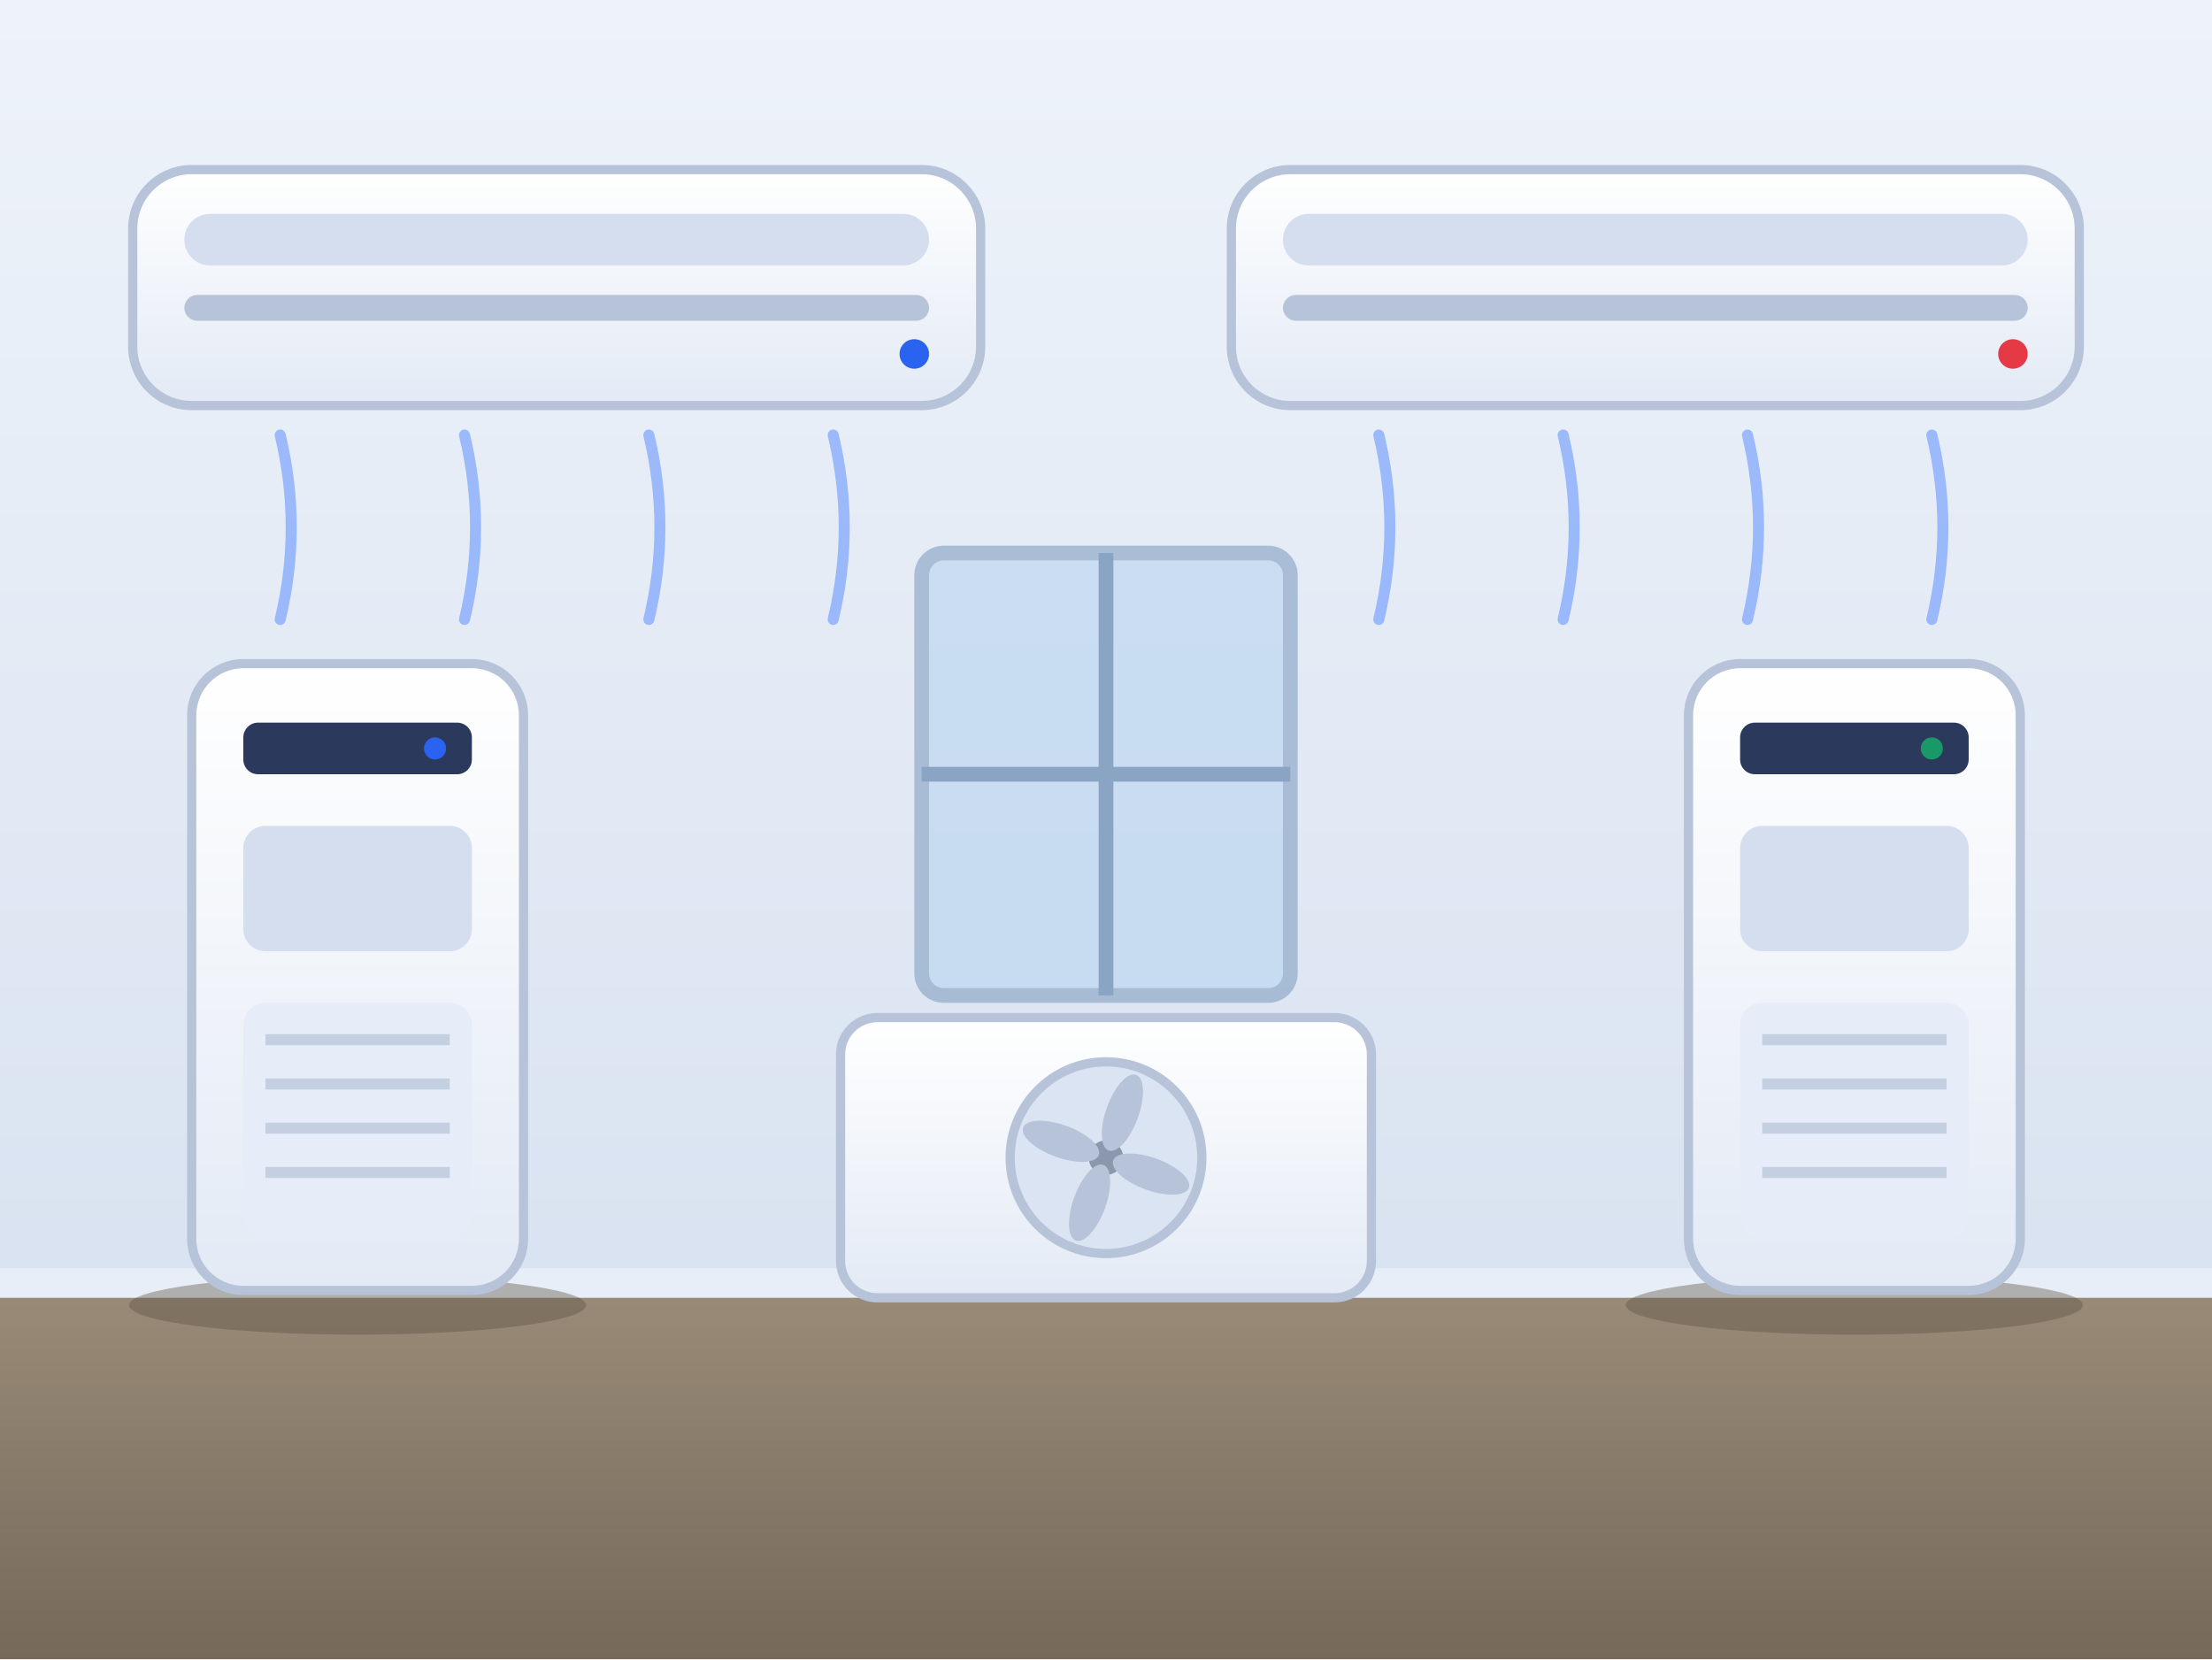
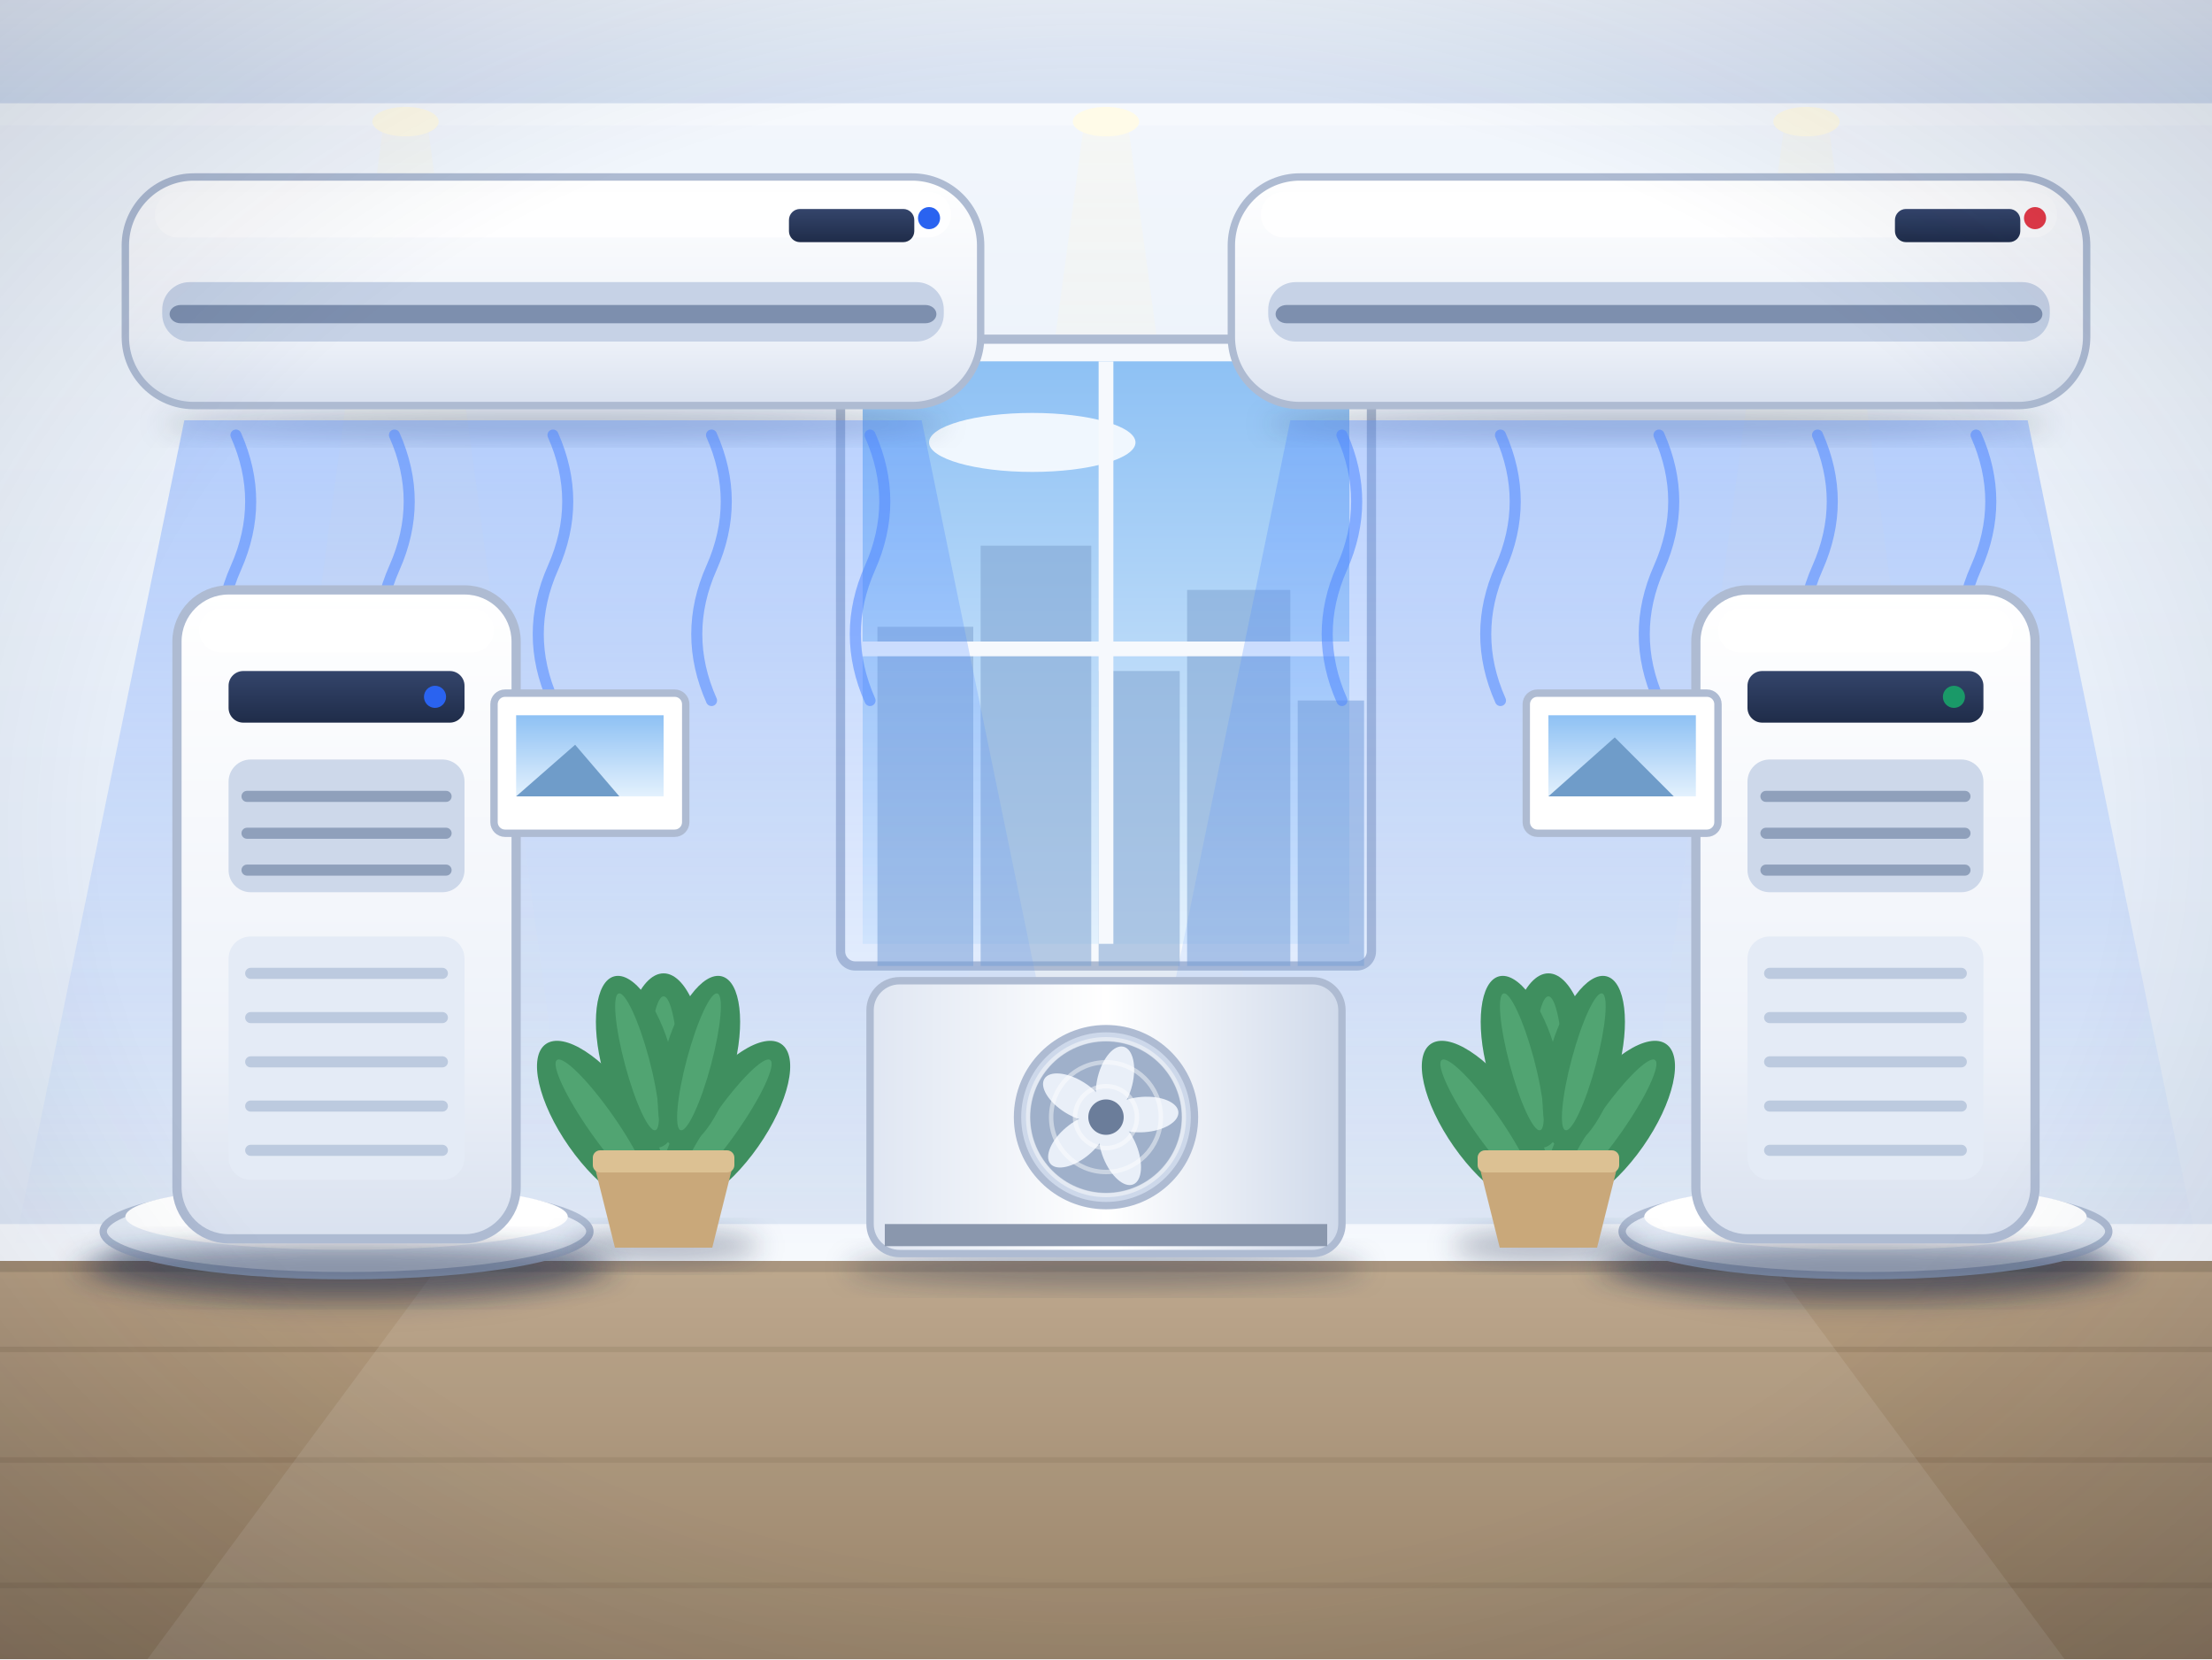
<svg xmlns="http://www.w3.org/2000/svg" viewBox="0 0 600 450" width="600" height="450">
  <defs>
-     <linearGradient id="bg" x1="0" y1="0" x2="0" y2="1">
-       <stop offset="0" stop-color="#eaf1fc" />
-       <stop offset="1" stop-color="#d6e2f4" />
+     <linearGradient id="wall" x1="0" y1="0" x2="0" y2="1">
+       <stop offset="0" stop-color="#f4f8fd" />
+       <stop offset="1" stop-color="#d6e1f1" />
+     </linearGradient>
+     <linearGradient id="floor" x1="0" y1="0" x2="0" y2="1">
+       <stop offset="0" stop-color="#b79f82" />
+       <stop offset="1" stop-color="#8d7659" />
    </linearGradient>
    <linearGradient id="body" x1="0" y1="0" x2="0" y2="1">
      <stop offset="0" stop-color="#ffffff" />
-       <stop offset="1" stop-color="#e3eaf5" />
-     </linearGradient>
-     <linearGradient id="wall" x1="0" y1="0" x2="0" y2="1">
-       <stop offset="0" stop-color="#eef3fa" />
-       <stop offset="1" stop-color="#d3deee" />
-     </linearGradient>
-     <linearGradient id="floor" x1="0" y1="0" x2="0" y2="1">
-       <stop offset="0" stop-color="#9a8b78" />
-       <stop offset="1" stop-color="#76695a" />
-     </linearGradient>
+       <stop offset="0.7" stop-color="#eef2f9" />
+       <stop offset="1" stop-color="#d9e1ef" />
+     </linearGradient>
+     <linearGradient id="dark" x1="0" y1="0" x2="0" y2="1">
+       <stop offset="0" stop-color="#34456b" />
+       <stop offset="1" stop-color="#1f2c49" />
+     </linearGradient>
+     <linearGradient id="air" x1="0" y1="0" x2="0" y2="1">
+       <stop offset="0" stop-color="#5a92ff" stop-opacity="0.38" />
+       <stop offset="1" stop-color="#5a92ff" stop-opacity="0" />
+     </linearGradient>
+     <linearGradient id="airUp" x1="0" y1="1" x2="0" y2="0">
+       <stop offset="0" stop-color="#5a92ff" stop-opacity="0.38" />
+       <stop offset="1" stop-color="#5a92ff" stop-opacity="0" />
+     </linearGradient>
+     <linearGradient id="airL" x1="1" y1="0" x2="0" y2="0">
+       <stop offset="0" stop-color="#5a92ff" stop-opacity="0.38" />
+       <stop offset="1" stop-color="#5a92ff" stop-opacity="0" />
+     </linearGradient>
+     <linearGradient id="airR" x1="0" y1="0" x2="1" y2="0">
+       <stop offset="0" stop-color="#5a92ff" stop-opacity="0.38" />
+       <stop offset="1" stop-color="#5a92ff" stop-opacity="0" />
+     </linearGradient>
+     <linearGradient id="sky" x1="0" y1="0" x2="0" y2="1">
+       <stop offset="0" stop-color="#8ec1f4" />
+       <stop offset="1" stop-color="#e3f1fd" />
+     </linearGradient>
+     <linearGradient id="sun" x1="0" y1="0" x2="0" y2="1">
+       <stop offset="0" stop-color="#fff6d6" stop-opacity="0.75" />
+       <stop offset="1" stop-color="#fff6d6" stop-opacity="0" />
+     </linearGradient>
+     <linearGradient id="glass" x1="0" y1="0" x2="1" y2="1">
+       <stop offset="0" stop-color="#cfe6fb" />
+       <stop offset="1" stop-color="#8fb8e0" />
+     </linearGradient>
+     <linearGradient id="ceil" x1="0" y1="0" x2="0" y2="1">
+       <stop offset="0" stop-color="#e9eff8" />
+       <stop offset="1" stop-color="#d4dff0" />
+     </linearGradient>
+     <linearGradient id="metal" x1="0" y1="0" x2="1" y2="0">
+       <stop offset="0" stop-color="#dfe6f2" />
+       <stop offset="0.5" stop-color="#ffffff" />
+       <stop offset="1" stop-color="#cfd9ea" />
+     </linearGradient>
+     <radialGradient id="glow" cx="0.5" cy="0.5" r="0.5">
+       <stop offset="0" stop-color="#5a92ff" stop-opacity="0.35" />
+       <stop offset="1" stop-color="#5a92ff" stop-opacity="0" />
+     </radialGradient>
+     <radialGradient id="vig" cx="0.5" cy="0.5" r="0.75">
+       <stop offset="0.6" stop-color="#0b1d44" stop-opacity="0" />
+       <stop offset="1" stop-color="#0b1d44" stop-opacity="0.18" />
+     </radialGradient>
+     <filter id="blur" x="-30%" y="-30%" width="160%" height="160%">
+       <feGaussianBlur stdDeviation="3.5" />
+     </filter>
  </defs>
  <rect width="600" height="450" fill="url(#wall)" />
-   <rect y="350" width="600" height="100" fill="url(#floor)" />
-   <rect y="344" width="600" height="8" fill="#e8eef7" />
-   <rect x="250" y="150" width="100" height="120" rx="6" fill="#bcd6f0" opacity="0.65" stroke="#8aa5c4" stroke-width="4" />
-   <line x1="300" y1="150" x2="300" y2="270" stroke="#8aa5c4" stroke-width="4" />
-   <line x1="250" y1="210" x2="350" y2="210" stroke="#8aa5c4" stroke-width="4" />
-   <rect x="36" y="46" width="230" height="64" rx="16" fill="url(#body)" stroke="#b6c3d8" stroke-width="2.5" />
-   <rect x="50" y="58" width="202" height="14" rx="7" fill="#d5deee" />
-   <rect x="50" y="80" width="202" height="7" rx="3.5" fill="#b6c3d8" />
-   <circle cx="248" cy="96" r="4" fill="#2a63f0" />
-   <path d="M76 118 Q82 143.0 76 168" stroke="#4f86ff" stroke-width="3" fill="none" opacity="0.5" stroke-linecap="round" />
-   <path d="M126 118 Q132 143.0 126 168" stroke="#4f86ff" stroke-width="3" fill="none" opacity="0.5" stroke-linecap="round" />
-   <path d="M176 118 Q182 143.0 176 168" stroke="#4f86ff" stroke-width="3" fill="none" opacity="0.5" stroke-linecap="round" />
-   <path d="M226 118 Q232 143.0 226 168" stroke="#4f86ff" stroke-width="3" fill="none" opacity="0.5" stroke-linecap="round" />
-   <rect x="334" y="46" width="230" height="64" rx="16" fill="url(#body)" stroke="#b6c3d8" stroke-width="2.5" />
-   <rect x="348" y="58" width="202" height="14" rx="7" fill="#d5deee" />
-   <rect x="348" y="80" width="202" height="7" rx="3.5" fill="#b6c3d8" />
-   <circle cx="546" cy="96" r="4" fill="#e63946" />
-   <path d="M374 118 Q380 143.0 374 168" stroke="#4f86ff" stroke-width="3" fill="none" opacity="0.5" stroke-linecap="round" />
-   <path d="M424 118 Q430 143.0 424 168" stroke="#4f86ff" stroke-width="3" fill="none" opacity="0.5" stroke-linecap="round" />
-   <path d="M474 118 Q480 143.0 474 168" stroke="#4f86ff" stroke-width="3" fill="none" opacity="0.5" stroke-linecap="round" />
-   <path d="M524 118 Q530 143.0 524 168" stroke="#4f86ff" stroke-width="3" fill="none" opacity="0.5" stroke-linecap="round" />
-   <ellipse cx="97" cy="354" rx="62" ry="8" fill="#5b4f42" opacity="0.4" />
-   <rect x="52" y="180" width="90" height="170" rx="14" fill="url(#body)" stroke="#b6c3d8" stroke-width="2.5" />
-   <rect x="66" y="196" width="62" height="14" rx="4" fill="#2b3a5c" />
-   <circle cx="118" cy="203" r="3" fill="#2a63f0" />
-   <rect x="66" y="224" width="62" height="34" rx="6" fill="#d5deee" />
-   <rect x="66" y="272" width="62" height="64" rx="6" fill="#e6edf8" />
-   <line x1="72" y1="282" x2="122" y2="282" stroke="#c4cfe2" stroke-width="3" />
-   <line x1="72" y1="294" x2="122" y2="294" stroke="#c4cfe2" stroke-width="3" />
-   <line x1="72" y1="306" x2="122" y2="306" stroke="#c4cfe2" stroke-width="3" />
-   <line x1="72" y1="318" x2="122" y2="318" stroke="#c4cfe2" stroke-width="3" />
-   <ellipse cx="503" cy="354" rx="62" ry="8" fill="#5b4f42" opacity="0.4" />
-   <rect x="458" y="180" width="90" height="170" rx="14" fill="url(#body)" stroke="#b6c3d8" stroke-width="2.5" />
-   <rect x="472" y="196" width="62" height="14" rx="4" fill="#2b3a5c" />
-   <circle cx="524" cy="203" r="3" fill="#1a9968" />
-   <rect x="472" y="224" width="62" height="34" rx="6" fill="#d5deee" />
-   <rect x="472" y="272" width="62" height="64" rx="6" fill="#e6edf8" />
-   <line x1="478" y1="282" x2="528" y2="282" stroke="#c4cfe2" stroke-width="3" />
-   <line x1="478" y1="294" x2="528" y2="294" stroke="#c4cfe2" stroke-width="3" />
-   <line x1="478" y1="306" x2="528" y2="306" stroke="#c4cfe2" stroke-width="3" />
-   <line x1="478" y1="318" x2="528" y2="318" stroke="#c4cfe2" stroke-width="3" />
-   <rect x="228" y="276" width="144" height="76" rx="10" fill="url(#body)" stroke="#b6c3d8" stroke-width="2.5" />
-   <circle cx="300" cy="314" r="26" fill="#dbe4f2" stroke="#b6c3d8" stroke-width="2.5" />
-   <circle cx="300" cy="314" r="4.68" fill="#8a97ad" />
-   <ellipse cx="300" cy="301.0" rx="4.42" ry="10.92" fill="#b6c3d8" transform="rotate(20 300 314)" />
-   <ellipse cx="300" cy="301.0" rx="4.42" ry="10.92" fill="#b6c3d8" transform="rotate(110 300 314)" />
-   <ellipse cx="300" cy="301.0" rx="4.42" ry="10.92" fill="#b6c3d8" transform="rotate(200 300 314)" />
-   <ellipse cx="300" cy="301.0" rx="4.42" ry="10.92" fill="#b6c3d8" transform="rotate(290 300 314)" />
+   <rect width="600" height="30" fill="url(#ceil)" />
+   <rect y="28" width="600" height="6" fill="#f6f9fd" />
+   <polygon points="104,34 116,34 156,330 64,330" fill="url(#sun)" opacity="0.28" />
+   <ellipse cx="110" cy="33" rx="9" ry="4" fill="#fffbe8" />
+   <polygon points="294,34 306,34 346,330 254,330" fill="url(#sun)" opacity="0.28" />
+   <ellipse cx="300" cy="33" rx="9" ry="4" fill="#fffbe8" />
+   <polygon points="484,34 496,34 536,330 444,330" fill="url(#sun)" opacity="0.28" />
+   <ellipse cx="490" cy="33" rx="9" ry="4" fill="#fffbe8" />
+   <rect x="228" y="92" width="144" height="170" rx="4" fill="#f6f9fd" stroke="#aebbd2" stroke-width="2.5" />
+   <rect x="234" y="98" width="132" height="158" fill="url(#sky)" />
+   <rect x="238" y="170" width="26" height="92" fill="#7da3cf" opacity="0.55" />
+   <rect x="266" y="148" width="30" height="114" fill="#7da3cf" opacity="0.55" />
+   <rect x="298" y="182" width="22" height="80" fill="#7da3cf" opacity="0.55" />
+   <rect x="322" y="160" width="28" height="102" fill="#7da3cf" opacity="0.55" />
+   <rect x="352" y="190" width="18" height="72" fill="#7da3cf" opacity="0.55" />
+   <ellipse cx="280" cy="120" rx="28" ry="8" fill="#fff" opacity="0.85" />
+   <line x1="300" y1="98" x2="300" y2="256" stroke="#f6f9fd" stroke-width="4" />
+   <line x1="234" y1="176" x2="366" y2="176" stroke="#f6f9fd" stroke-width="4" />
+   <rect y="340" width="600" height="110" fill="url(#floor)" />
+   <rect y="332" width="600" height="10" fill="#f6f9fd" />
+   <rect y="342" width="600" height="3" fill="#000" opacity="0.12" />
+   <line x1="0" y1="366" x2="600" y2="366" stroke="#5a4630" stroke-opacity="0.16" stroke-width="1.5" />
+   <line x1="0" y1="396" x2="600" y2="396" stroke="#5a4630" stroke-opacity="0.16" stroke-width="1.5" />
+   <line x1="0" y1="430" x2="600" y2="430" stroke="#5a4630" stroke-opacity="0.16" stroke-width="1.5" />
+   <polygon points="120,342 480,342 560,450 40,450" fill="#fff" opacity="0.1" />
+   <ellipse cx="150.0" cy="115" rx="106.72" ry="4" fill="#1b2b4a" opacity="0.28" filter="url(#blur)" />
+   <rect x="34" y="48" width="232" height="62" rx="18.6" fill="url(#body)" stroke="#aebbd2" stroke-width="2" />
+   <rect x="42" y="52" width="216" height="12.4" rx="6.2" fill="#fff" opacity="0.85" />
+   <rect x="44" y="76.52" width="212" height="16.12" rx="7.44" fill="#c6d2e6" />
+   <rect x="46" y="82.72" width="208" height="4.96" rx="3" fill="#7d8fae" />
+   <rect x="214" y="56.68" width="34" height="9" rx="3" fill="url(#dark)" />
+   <circle cx="252" cy="59.16" r="3" fill="#2a63f0" />
+   <polygon points="50,114 250,114 296,338 4,338" fill="url(#air)" />
+   <path d="M64 118 q8 18.0 0 36 q-8 18.0 0 36" stroke="#4f86ff" stroke-width="3" fill="none" opacity="0.55" stroke-linecap="round" />
+   <path d="M107 118 q8 18.0 0 36 q-8 18.0 0 36" stroke="#4f86ff" stroke-width="3" fill="none" opacity="0.55" stroke-linecap="round" />
+   <path d="M150 118 q8 18.0 0 36 q-8 18.0 0 36" stroke="#4f86ff" stroke-width="3" fill="none" opacity="0.55" stroke-linecap="round" />
+   <path d="M193 118 q8 18.0 0 36 q-8 18.0 0 36" stroke="#4f86ff" stroke-width="3" fill="none" opacity="0.55" stroke-linecap="round" />
+   <path d="M236 118 q8 18.0 0 36 q-8 18.0 0 36" stroke="#4f86ff" stroke-width="3" fill="none" opacity="0.55" stroke-linecap="round" />
+   <ellipse cx="450.0" cy="115" rx="106.72" ry="4" fill="#1b2b4a" opacity="0.28" filter="url(#blur)" />
+   <rect x="334" y="48" width="232" height="62" rx="18.6" fill="url(#body)" stroke="#aebbd2" stroke-width="2" />
+   <rect x="342" y="52" width="216" height="12.4" rx="6.2" fill="#fff" opacity="0.85" />
+   <rect x="344" y="76.52" width="212" height="16.12" rx="7.44" fill="#c6d2e6" />
+   <rect x="346" y="82.72" width="208" height="4.96" rx="3" fill="#7d8fae" />
+   <rect x="514" y="56.68" width="34" height="9" rx="3" fill="url(#dark)" />
+   <circle cx="552" cy="59.16" r="3" fill="#e63946" />
+   <polygon points="350,114 550,114 596,338 304,338" fill="url(#air)" />
+   <path d="M364 118 q8 18.0 0 36 q-8 18.0 0 36" stroke="#4f86ff" stroke-width="3" fill="none" opacity="0.55" stroke-linecap="round" />
+   <path d="M407 118 q8 18.0 0 36 q-8 18.0 0 36" stroke="#4f86ff" stroke-width="3" fill="none" opacity="0.55" stroke-linecap="round" />
+   <path d="M450 118 q8 18.0 0 36 q-8 18.0 0 36" stroke="#4f86ff" stroke-width="3" fill="none" opacity="0.55" stroke-linecap="round" />
+   <path d="M493 118 q8 18.0 0 36 q-8 18.0 0 36" stroke="#4f86ff" stroke-width="3" fill="none" opacity="0.55" stroke-linecap="round" />
+   <path d="M536 118 q8 18.0 0 36 q-8 18.0 0 36" stroke="#4f86ff" stroke-width="3" fill="none" opacity="0.55" stroke-linecap="round" />
+   <ellipse cx="94" cy="342" rx="66" ry="12" fill="#0b1d44" opacity="0.28" filter="url(#blur)" />
+   <ellipse cx="94" cy="334" rx="66" ry="12" fill="#e4ebf6" stroke="#aebbd2" stroke-width="2" />
+   <ellipse cx="94" cy="330" rx="60" ry="9" fill="#fff" />
+   <ellipse cx="506" cy="342" rx="66" ry="12" fill="#0b1d44" opacity="0.28" filter="url(#blur)" />
+   <ellipse cx="506" cy="334" rx="66" ry="12" fill="#e4ebf6" stroke="#aebbd2" stroke-width="2" />
+   <ellipse cx="506" cy="330" rx="60" ry="9" fill="#fff" />
+   <ellipse cx="94.0" cy="344" rx="73.6" ry="7" fill="#1b2b4a" opacity="0.45" filter="url(#blur)" />
+   <rect x="48" y="160" width="92" height="176" rx="14" fill="url(#body)" stroke="#aebbd2" stroke-width="2.5" />
+   <rect x="54" y="165" width="80" height="12" rx="6" fill="#fff" opacity="0.85" />
+   <rect x="62" y="182" width="64" height="14" rx="4" fill="url(#dark)" />
+   <circle cx="118" cy="189" r="3" fill="#2a63f0" />
+   <rect x="62" y="206" width="64" height="36" rx="6" fill="#cdd8ea" />
+   <line x1="67" y1="216" x2="121" y2="216" stroke="#8fa0bb" stroke-width="3" stroke-linecap="round" />
+   <line x1="67" y1="226" x2="121" y2="226" stroke="#8fa0bb" stroke-width="3" stroke-linecap="round" />
+   <line x1="67" y1="236" x2="121" y2="236" stroke="#8fa0bb" stroke-width="3" stroke-linecap="round" />
+   <rect x="62" y="254" width="64" height="66" rx="6" fill="#e4ebf6" />
+   <line x1="68" y1="264" x2="120" y2="264" stroke="#bccadf" stroke-width="3" stroke-linecap="round" />
+   <line x1="68" y1="276" x2="120" y2="276" stroke="#bccadf" stroke-width="3" stroke-linecap="round" />
+   <line x1="68" y1="288" x2="120" y2="288" stroke="#bccadf" stroke-width="3" stroke-linecap="round" />
+   <line x1="68" y1="300" x2="120" y2="300" stroke="#bccadf" stroke-width="3" stroke-linecap="round" />
+   <line x1="68" y1="312" x2="120" y2="312" stroke="#bccadf" stroke-width="3" stroke-linecap="round" />
+   <ellipse cx="506.0" cy="344" rx="73.6" ry="7" fill="#1b2b4a" opacity="0.45" filter="url(#blur)" />
+   <rect x="460" y="160" width="92" height="176" rx="14" fill="url(#body)" stroke="#aebbd2" stroke-width="2.5" />
+   <rect x="466" y="165" width="80" height="12" rx="6" fill="#fff" opacity="0.85" />
+   <rect x="474" y="182" width="64" height="14" rx="4" fill="url(#dark)" />
+   <circle cx="530" cy="189" r="3" fill="#1a9968" />
+   <rect x="474" y="206" width="64" height="36" rx="6" fill="#cdd8ea" />
+   <line x1="479" y1="216" x2="533" y2="216" stroke="#8fa0bb" stroke-width="3" stroke-linecap="round" />
+   <line x1="479" y1="226" x2="533" y2="226" stroke="#8fa0bb" stroke-width="3" stroke-linecap="round" />
+   <line x1="479" y1="236" x2="533" y2="236" stroke="#8fa0bb" stroke-width="3" stroke-linecap="round" />
+   <rect x="474" y="254" width="64" height="66" rx="6" fill="#e4ebf6" />
+   <line x1="480" y1="264" x2="532" y2="264" stroke="#bccadf" stroke-width="3" stroke-linecap="round" />
+   <line x1="480" y1="276" x2="532" y2="276" stroke="#bccadf" stroke-width="3" stroke-linecap="round" />
+   <line x1="480" y1="288" x2="532" y2="288" stroke="#bccadf" stroke-width="3" stroke-linecap="round" />
+   <line x1="480" y1="300" x2="532" y2="300" stroke="#bccadf" stroke-width="3" stroke-linecap="round" />
+   <line x1="480" y1="312" x2="532" y2="312" stroke="#bccadf" stroke-width="3" stroke-linecap="round" />
+   <ellipse cx="300.0" cy="344" rx="70.4" ry="5" fill="#1b2b4a" opacity="0.35" filter="url(#blur)" />
+   <rect x="236" y="266" width="128" height="74" rx="8" fill="url(#metal)" stroke="#aebbd2" stroke-width="2" />
+   <rect x="240" y="332" width="120" height="6" fill="#8a97ad" />
+   <circle cx="300.0" cy="303.0" r="24.0" fill="#cdd8ea" stroke="#aebbd2" stroke-width="2" />
+   <circle cx="300.0" cy="303.0" r="20.64" fill="#9fb0ca" />
+   <ellipse cx="300.0" cy="292.92" rx="4.8" ry="9.6" fill="#e9eff8" transform="rotate(14 300.0 303.0)" />
+   <ellipse cx="300.0" cy="292.92" rx="4.8" ry="9.6" fill="#e9eff8" transform="rotate(86 300.0 303.0)" />
+   <ellipse cx="300.0" cy="292.92" rx="4.8" ry="9.6" fill="#e9eff8" transform="rotate(158 300.0 303.0)" />
+   <ellipse cx="300.0" cy="292.92" rx="4.8" ry="9.6" fill="#e9eff8" transform="rotate(230 300.0 303.0)" />
+   <ellipse cx="300.0" cy="292.92" rx="4.8" ry="9.6" fill="#e9eff8" transform="rotate(302 300.0 303.0)" />
+   <circle cx="300.0" cy="303.0" r="4.8" fill="#6b7d9a" />
+   <circle cx="300.0" cy="303.0" r="8.4" fill="none" stroke="#fff" stroke-opacity="0.45" stroke-width="1.2" />
+   <circle cx="300.0" cy="303.0" r="14.88" fill="none" stroke="#fff" stroke-opacity="0.45" stroke-width="1.2" />
+   <circle cx="300.0" cy="303.0" r="21.12" fill="none" stroke="#fff" stroke-opacity="0.45" stroke-width="1.2" />
+   <ellipse cx="180" cy="338" rx="26.4" ry="4.8" fill="#1b2b4a" opacity="0.3" filter="url(#blur)" />
+   <ellipse cx="180.0" cy="295.2" rx="12.0" ry="31.2" fill="#3f8f5f" transform="rotate(0 180.0 295.2)" />
+   <ellipse cx="180.0" cy="295.2" rx="4.2" ry="24.96" fill="#58ad7a" opacity="0.7" transform="rotate(0 180.0 295.2)" />
+   <ellipse cx="163.2" cy="304.8" rx="10.8" ry="26.4" fill="#3f8f5f" transform="rotate(-35 163.2 304.8)" />
+   <ellipse cx="163.2" cy="304.8" rx="3.78" ry="21.12" fill="#58ad7a" opacity="0.7" transform="rotate(-35 163.2 304.8)" />
+   <ellipse cx="196.8" cy="304.8" rx="10.8" ry="26.4" fill="#3f8f5f" transform="rotate(35 196.8 304.8)" />
+   <ellipse cx="196.8" cy="304.8" rx="3.78" ry="21.12" fill="#58ad7a" opacity="0.7" transform="rotate(35 196.8 304.8)" />
+   <ellipse cx="172.8" cy="288.0" rx="9.6" ry="24.0" fill="#3f8f5f" transform="rotate(-15 172.8 288.0)" />
+   <ellipse cx="172.8" cy="288.0" rx="3.36" ry="19.2" fill="#58ad7a" opacity="0.7" transform="rotate(-15 172.8 288.0)" />
+   <ellipse cx="189.6" cy="288.0" rx="9.6" ry="24.0" fill="#3f8f5f" transform="rotate(15 189.6 288.0)" />
+   <ellipse cx="189.6" cy="288.0" rx="3.36" ry="19.2" fill="#58ad7a" opacity="0.7" transform="rotate(15 189.6 288.0)" />
+   <path d="M160.8 314.4 h38.4 l-6.0 24.0 h-26.4 z" fill="#c9a87a" />
+   <rect x="160.8" y="312.0" width="38.4" height="6.0" rx="2" fill="#dcc193" />
+   <ellipse cx="420" cy="338" rx="26.4" ry="4.8" fill="#1b2b4a" opacity="0.3" filter="url(#blur)" />
+   <ellipse cx="420.0" cy="295.2" rx="12.0" ry="31.2" fill="#3f8f5f" transform="rotate(0 420.0 295.2)" />
+   <ellipse cx="420.0" cy="295.2" rx="4.2" ry="24.96" fill="#58ad7a" opacity="0.7" transform="rotate(0 420.0 295.2)" />
+   <ellipse cx="403.2" cy="304.8" rx="10.8" ry="26.4" fill="#3f8f5f" transform="rotate(-35 403.2 304.8)" />
+   <ellipse cx="403.2" cy="304.8" rx="3.78" ry="21.12" fill="#58ad7a" opacity="0.7" transform="rotate(-35 403.2 304.8)" />
+   <ellipse cx="436.8" cy="304.8" rx="10.8" ry="26.4" fill="#3f8f5f" transform="rotate(35 436.8 304.8)" />
+   <ellipse cx="436.8" cy="304.8" rx="3.78" ry="21.12" fill="#58ad7a" opacity="0.7" transform="rotate(35 436.8 304.8)" />
+   <ellipse cx="412.8" cy="288.0" rx="9.6" ry="24.0" fill="#3f8f5f" transform="rotate(-15 412.8 288.0)" />
+   <ellipse cx="412.8" cy="288.0" rx="3.36" ry="19.2" fill="#58ad7a" opacity="0.7" transform="rotate(-15 412.8 288.0)" />
+   <ellipse cx="429.6" cy="288.0" rx="9.6" ry="24.0" fill="#3f8f5f" transform="rotate(15 429.6 288.0)" />
+   <ellipse cx="429.6" cy="288.0" rx="3.36" ry="19.2" fill="#58ad7a" opacity="0.7" transform="rotate(15 429.6 288.0)" />
+   <path d="M400.8 314.4 h38.4 l-6.0 24.0 h-26.4 z" fill="#c9a87a" />
+   <rect x="400.8" y="312.0" width="38.4" height="6.0" rx="2" fill="#dcc193" />
+   <rect x="134" y="188" width="52" height="38" rx="3" fill="#fff" stroke="#aebbd2" stroke-width="2" />
+   <rect x="140" y="194" width="40" height="22" fill="url(#sky)" />
+   <polygon points="140,216 156,202 168,216" fill="#6f9cc9" />
+   <rect x="414" y="188" width="52" height="38" rx="3" fill="#fff" stroke="#aebbd2" stroke-width="2" />
+   <rect x="420" y="194" width="40" height="22" fill="url(#sky)" />
+   <polygon points="420,216 438,200 454,216" fill="#6f9cc9" />
+   <rect width="600" height="450" fill="url(#vig)" />
</svg>
